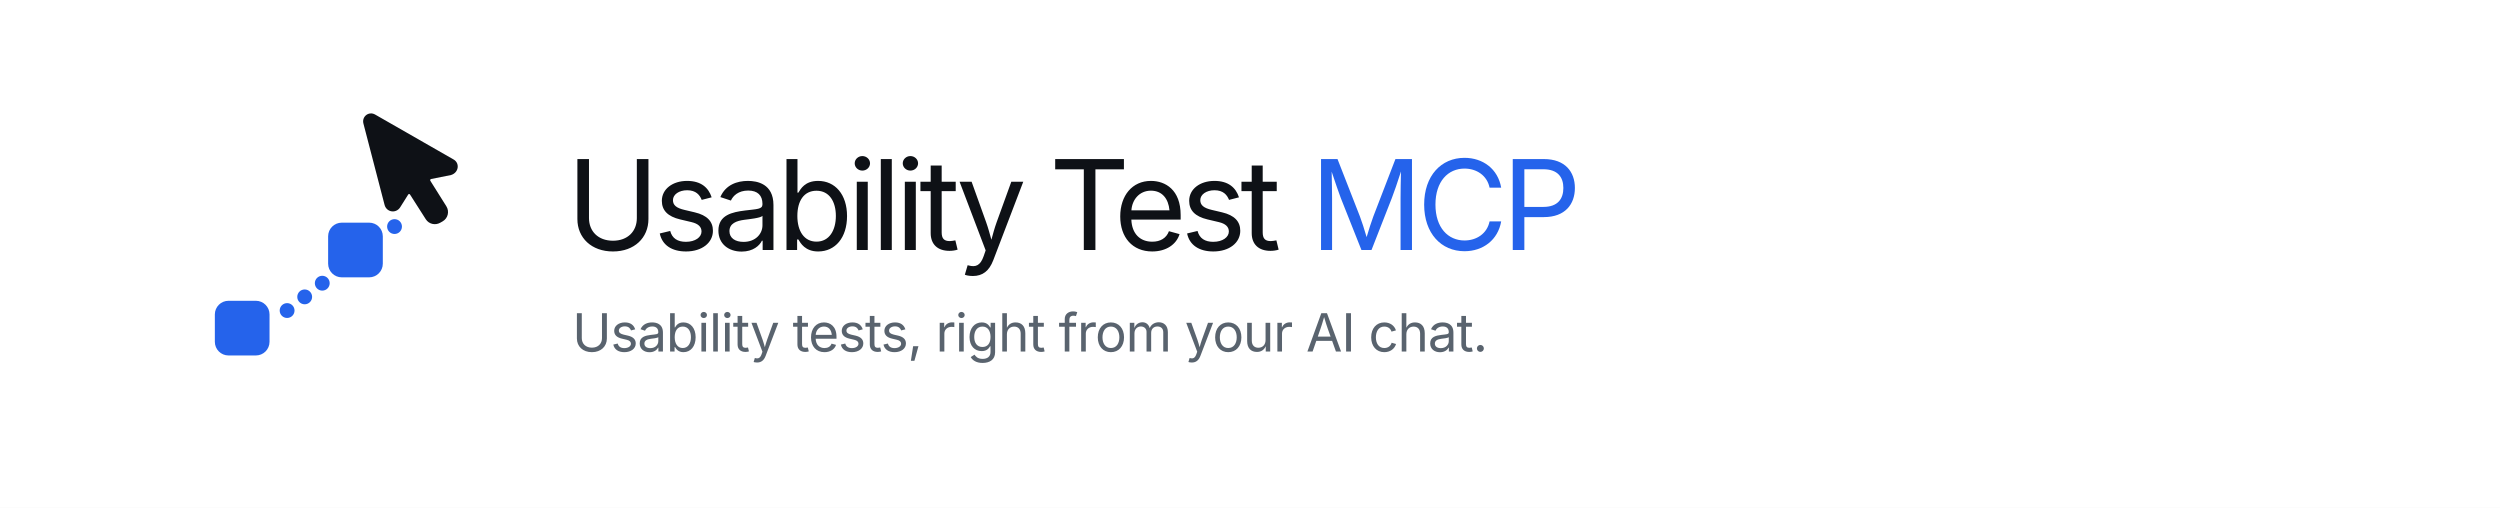
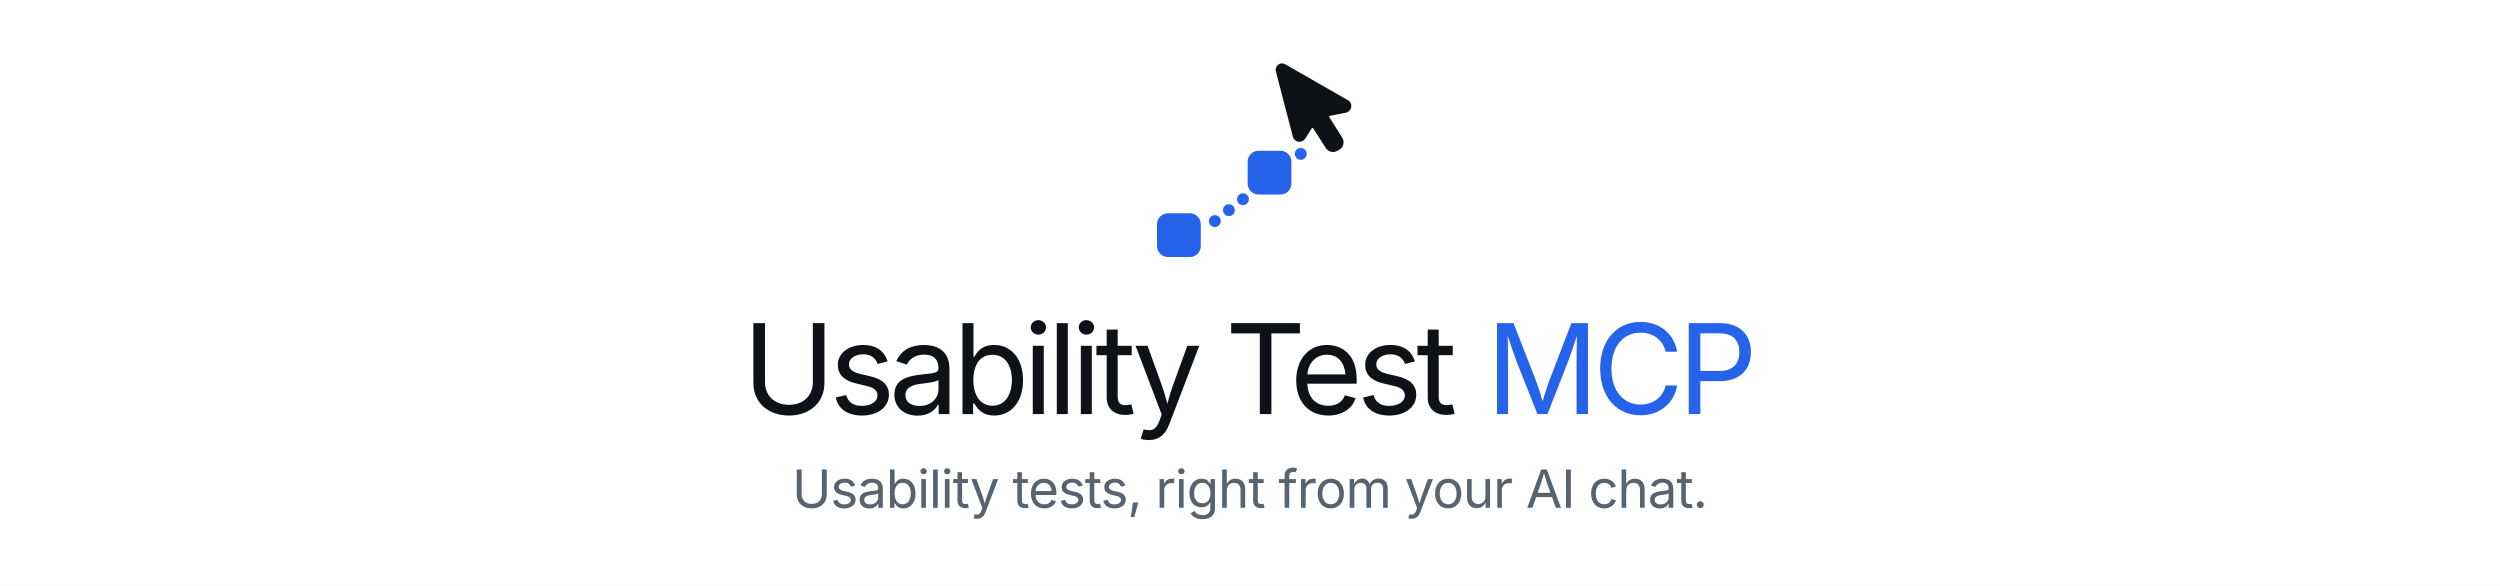
- <svg xmlns="http://www.w3.org/2000/svg" width="1280" height="260" viewBox="0 0 1280 260" role="img" aria-label="Usability Test MCP">
-   <rect width="1280" height="260" fill="#ffffff" />
-   <g transform="translate(92 50) scale(2)">
+ <svg xmlns="http://www.w3.org/2000/svg" width="1280" height="300" viewBox="0 0 1280 300" role="img" aria-label="Usability Test MCP">
+   <rect width="1280" height="300" fill="#ffffff" />
+   <g transform="translate(578 26) scale(1.6)">
    <rect x="9" y="52" width="14" height="14" rx="3.5" fill="#2563eb" />
    <circle cx="27.5" cy="54.5" r="1.9" fill="#2563eb" />
    <circle cx="32" cy="51" r="1.9" fill="#2563eb" />
    <circle cx="36.5" cy="47.5" r="1.9" fill="#2563eb" />
    <rect x="38" y="32" width="14" height="14" rx="3.5" fill="#2563eb" />
    <circle cx="55" cy="33" r="1.9" fill="#2563eb" />
    <path transform="translate(47 4) scale(1.75) translate(-50.2 -16.7)" d="m63.36 23.43-11.42-6.54c-0.93-0.54-2.01 0.29-1.71 1.35l3.09 11.88c0.3 1.07 1.65 1.27 2.26 0.36l1.19-1.89c0.06-0.11 0.2-0.11 0.27 0l2.31 3.62c0.45 0.7 1.37 0.91 2.09 0.51l0.37-0.21c0.78-0.45 1.02-1.45 0.54-2.21l-2.33-3.71c-0.08-0.11-0.02-0.25 0.11-0.28l2.91-0.58c1.15-0.35 1.32-1.78 0.32-2.3z" fill="#0e1116" />
  </g>
-   <text x="290" y="128" font-family="Inter, -apple-system, BlinkMacSystemFont, 'Segoe UI', Helvetica, Arial, sans-serif" font-size="64" font-weight="400" letter-spacing="-3.2" fill="#0e1116">Usability Test <tspan fill="#2563eb">MCP</tspan>
+   <text x="640" y="212" text-anchor="middle" font-family="Inter, -apple-system, BlinkMacSystemFont, 'Segoe UI', Helvetica, Arial, sans-serif" font-size="64" font-weight="400" letter-spacing="-3.2" fill="#0e1116">Usability Test <tspan fill="#2563eb">MCP</tspan>
  </text>
-   <text x="293" y="180" font-family="Inter, -apple-system, BlinkMacSystemFont, 'Segoe UI', Helvetica, Arial, sans-serif" font-size="27" letter-spacing="-0.5" fill="#59636e">Usability tests, right from your AI chat.</text>
+   <text x="640" y="260" text-anchor="middle" font-family="Inter, -apple-system, BlinkMacSystemFont, 'Segoe UI', Helvetica, Arial, sans-serif" font-size="27" letter-spacing="-0.5" fill="#59636e">Usability tests, right from your AI chat.</text>
</svg>
